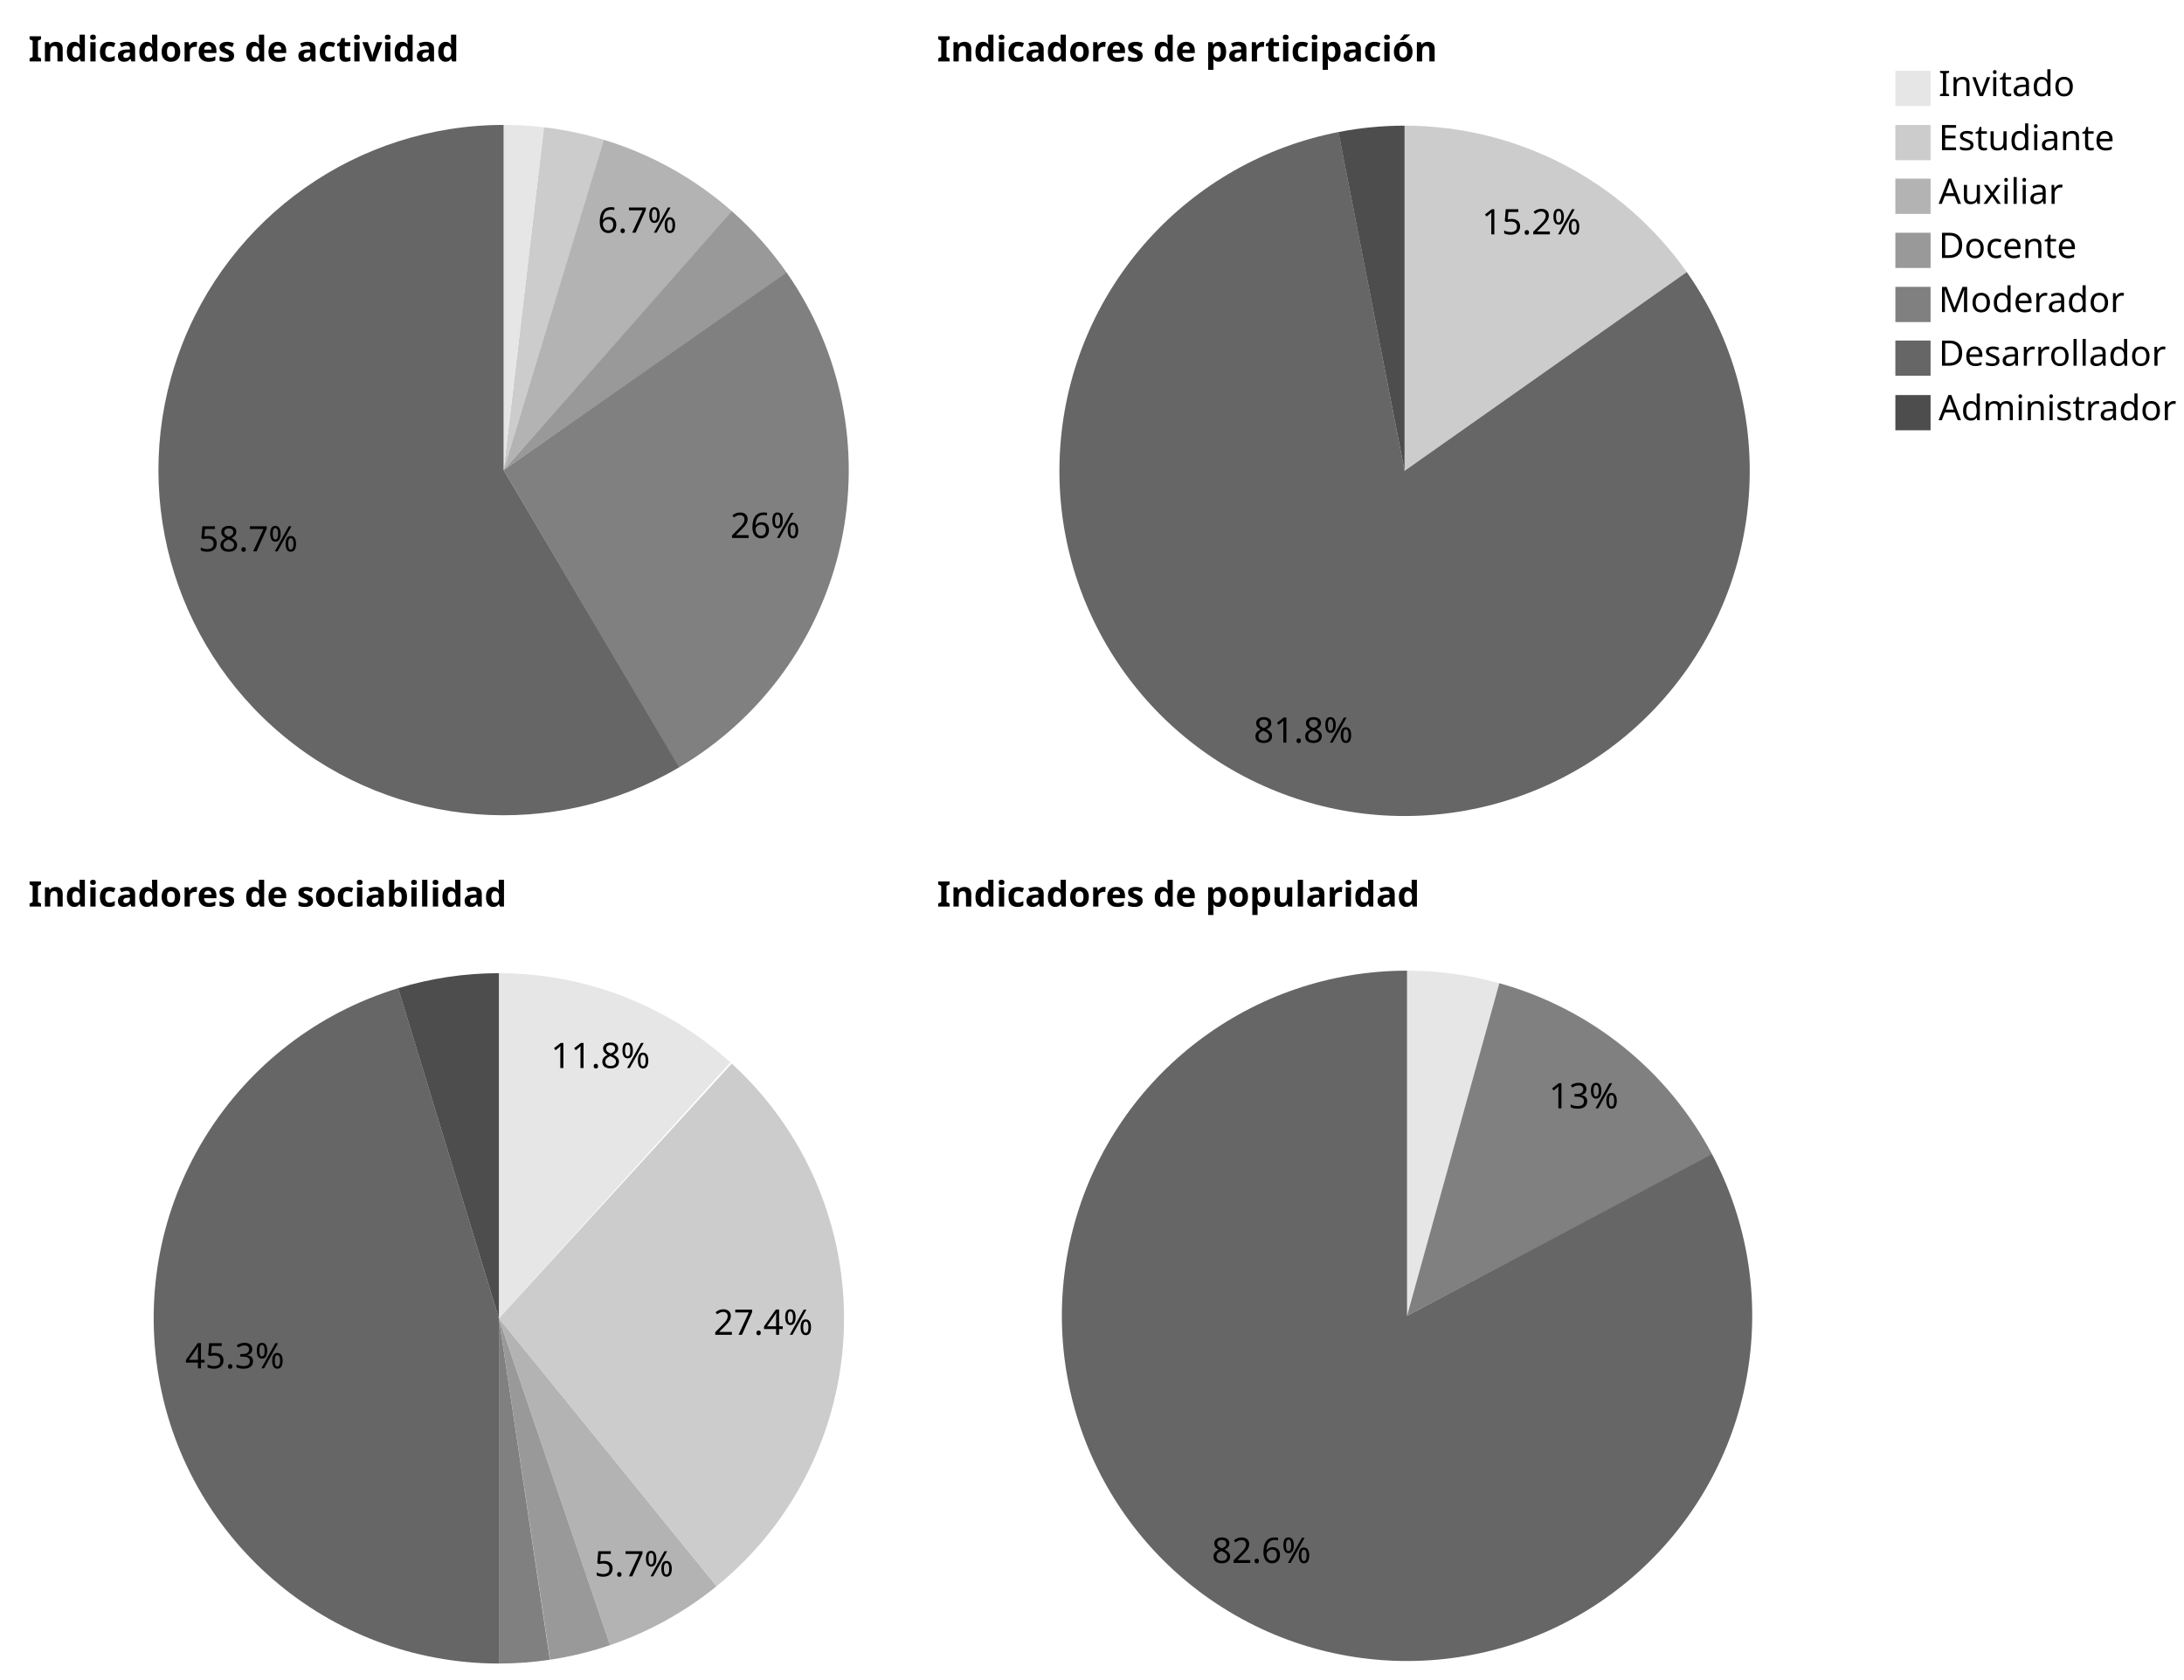
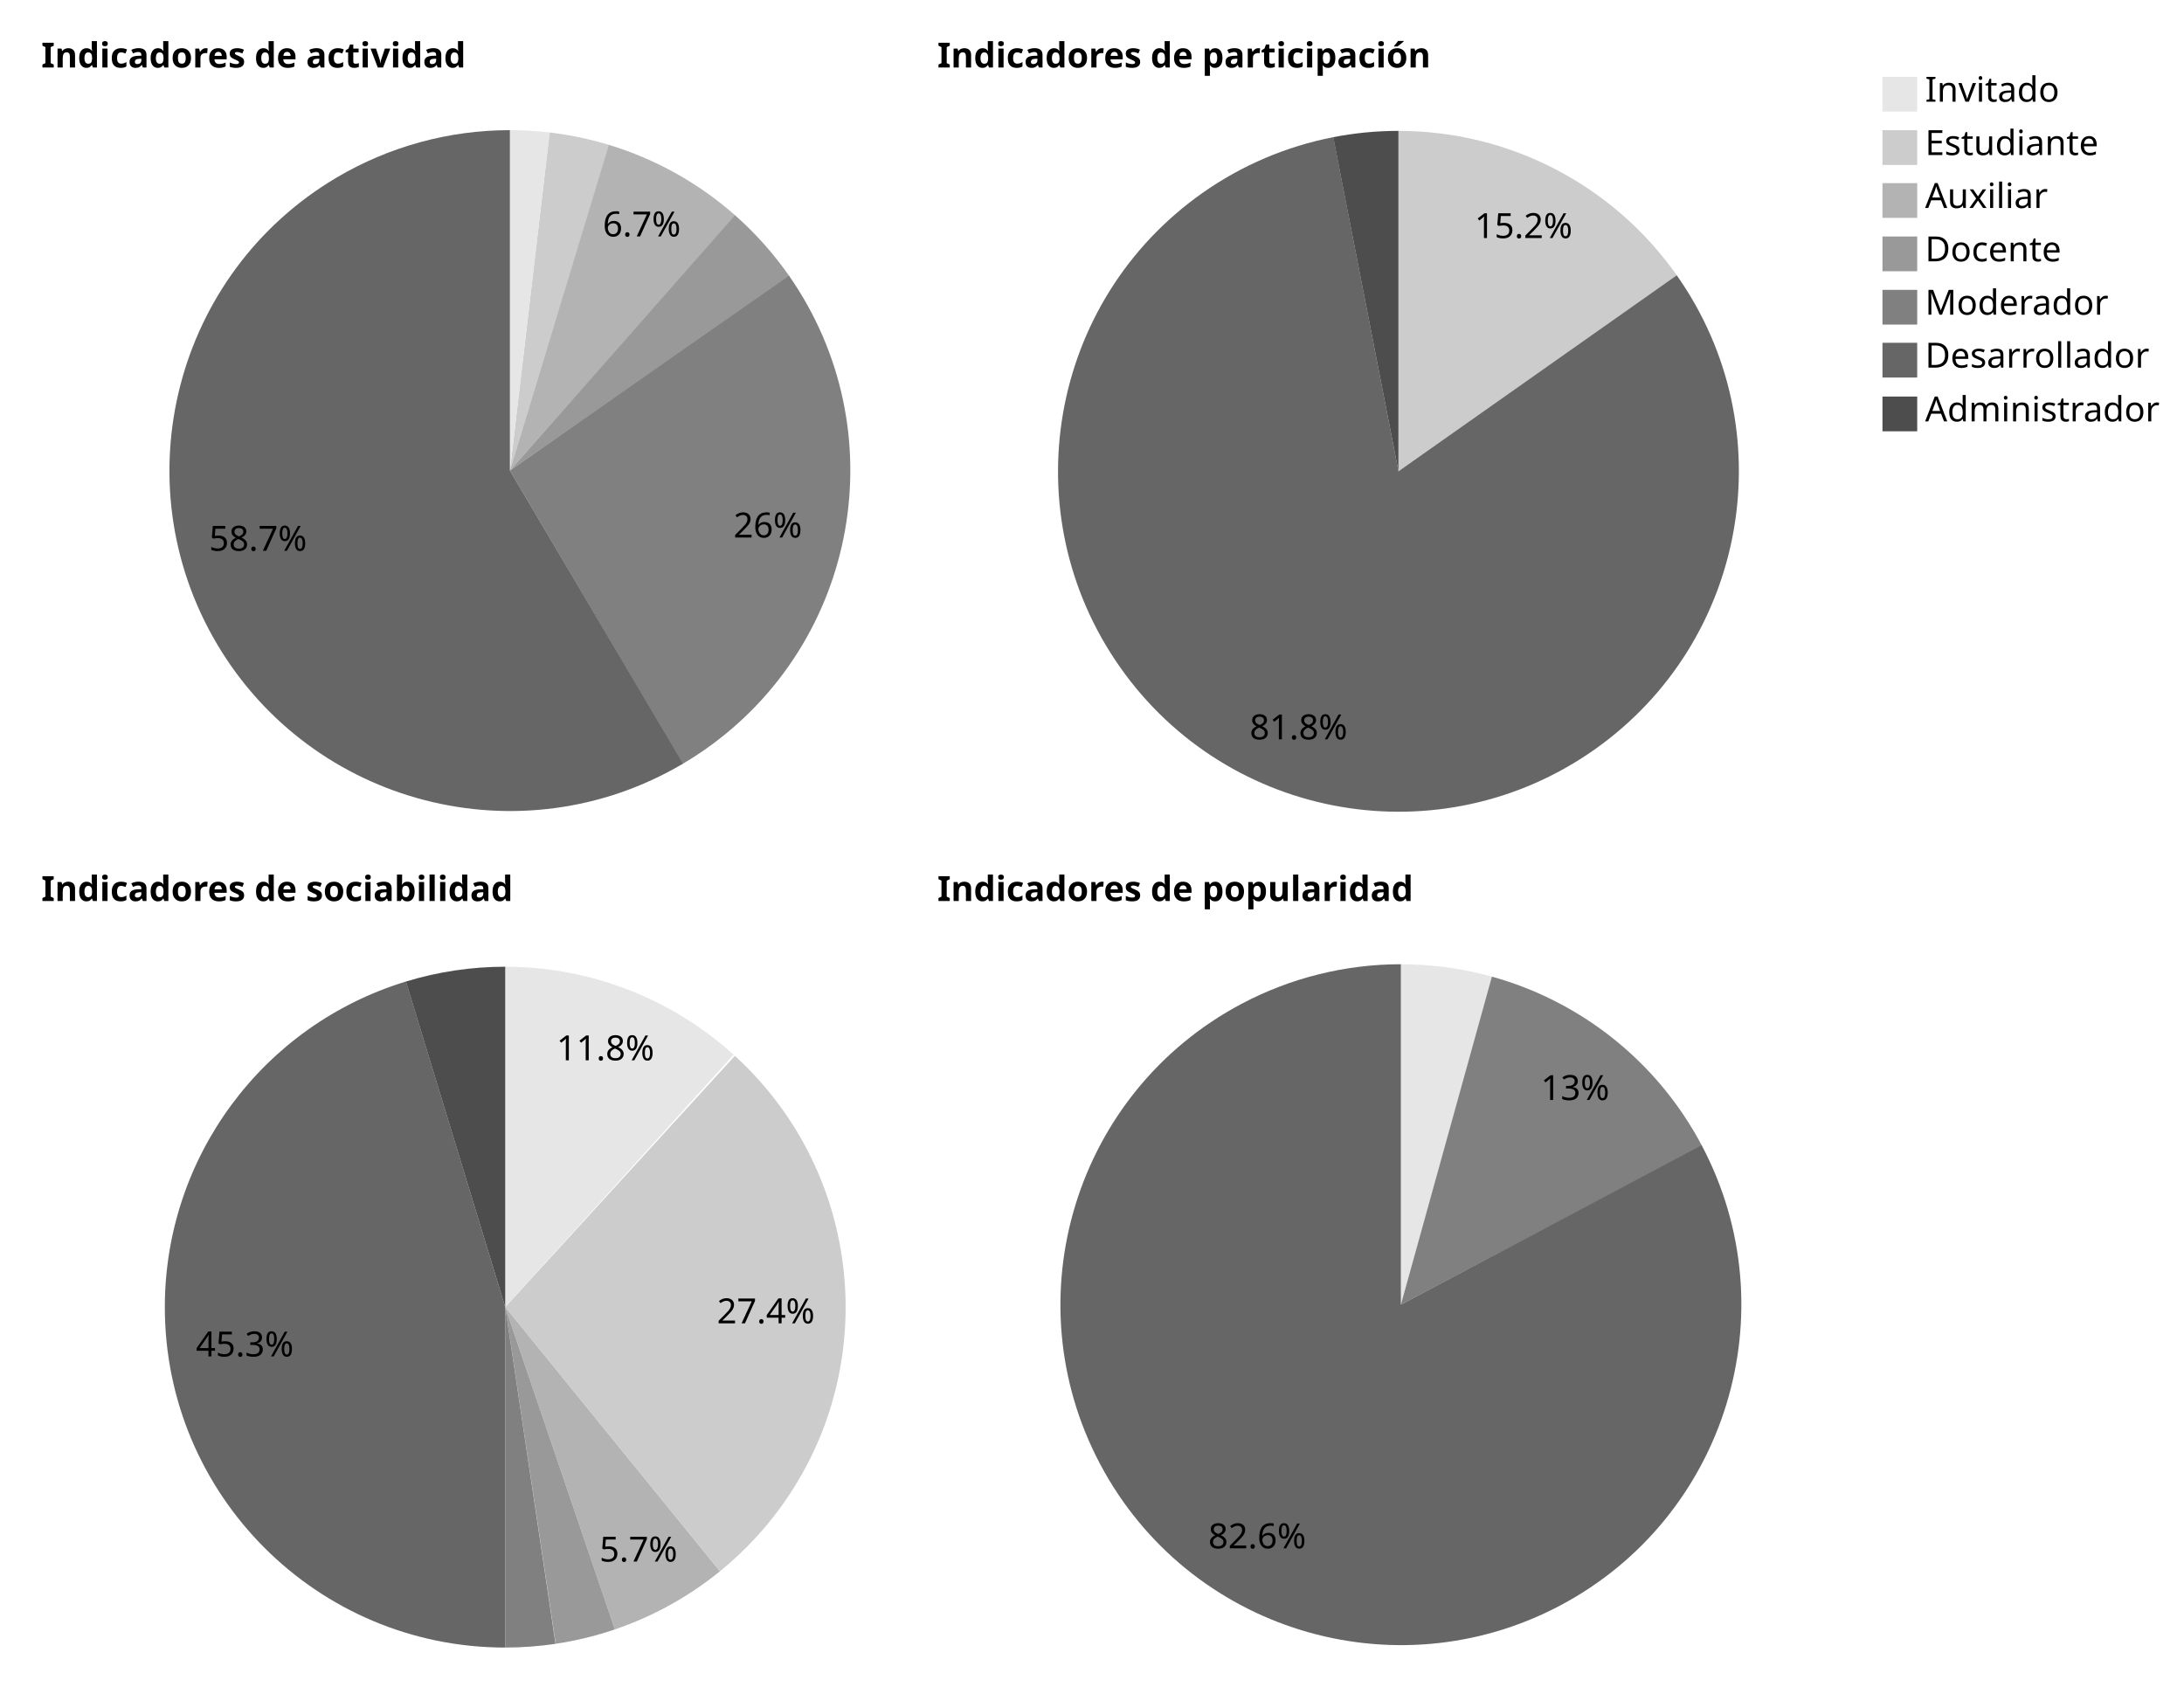
- <svg xmlns="http://www.w3.org/2000/svg" width="930" height="715" id="svg2" version="1.1">
+ <svg xmlns="http://www.w3.org/2000/svg" width="943" height="728" id="svg2" version="1.1">
  <defs id="defs4" />
-   <g id="layer2" style="display:inline" transform="translate(0,-335)">
-     <text id="text3883" y="361.152" x="12.122" style="font-size:15px;font-style:normal;font-variant:normal;font-weight:bold;font-stretch:normal;text-align:start;line-height:125%;letter-spacing:0px;word-spacing:0px;writing-mode:lr-tb;text-anchor:start;fill:#000000;fill-opacity:1;stroke:none;display:inline;font-family:Alte Haas Grotesk;-inkscape-font-specification:Alte Haas Grotesk Bold" xml:space="preserve">
-       <tspan y="361.152" x="12.122" id="tspan3885">Indicadores de actividad</tspan>
-     </text>
-     <text xml:space="preserve" style="font-size:15px;font-style:normal;font-variant:normal;font-weight:normal;font-stretch:normal;text-align:start;line-height:125%;letter-spacing:0px;word-spacing:0px;writing-mode:lr-tb;text-anchor:start;fill:#000000;fill-opacity:1;stroke:none;display:inline;font-family:Alte Haas Grotesk;-inkscape-font-specification:Alte Haas Grotesk" x="825.503" y="375.904" id="text3977">
-       <tspan id="tspan3979" x="825.503" y="375.904">Invitado</tspan>
-     </text>
-     <rect style="fill:#e6e6e6;fill-opacity:1;fill-rule:evenodd;stroke:none;display:inline" id="rect4005" width="15" height="15" x="807.09" y="365.178" />
-     <text id="text3262" y="398.939" x="825.503" style="font-size:15px;font-style:normal;font-variant:normal;font-weight:normal;font-stretch:normal;text-align:start;line-height:125%;letter-spacing:0px;word-spacing:0px;writing-mode:lr-tb;text-anchor:start;fill:#000000;fill-opacity:1;stroke:none;display:inline;font-family:Alte Haas Grotesk;-inkscape-font-specification:Alte Haas Grotesk" xml:space="preserve">
-       <tspan y="398.939" x="825.503" id="tspan3264">Estudiante</tspan>
-     </text>
-     <rect y="388.214" x="807.09" height="15" width="15" id="rect3266" style="fill:#cccccc;fill-opacity:1;fill-rule:evenodd;stroke:none;display:inline" />
-     <text xml:space="preserve" style="font-size:15px;font-style:normal;font-variant:normal;font-weight:normal;font-stretch:normal;text-align:start;line-height:125%;letter-spacing:0px;word-spacing:0px;writing-mode:lr-tb;text-anchor:start;fill:#000000;fill-opacity:1;stroke:none;display:inline;font-family:Alte Haas Grotesk;-inkscape-font-specification:Alte Haas Grotesk" x="825.503" y="421.796" id="text3268">
-       <tspan id="tspan3270" x="825.503" y="421.796">Auxiliar</tspan>
-     </text>
-     <rect style="fill:#b3b3b3;fill-opacity:1;fill-rule:evenodd;stroke:none;display:inline" id="rect3272" width="15" height="15" x="807.09" y="411.071" />
-     <text id="text3274" y="444.832" x="825.503" style="font-size:15px;font-style:normal;font-variant:normal;font-weight:normal;font-stretch:normal;text-align:start;line-height:125%;letter-spacing:0px;word-spacing:0px;writing-mode:lr-tb;text-anchor:start;fill:#000000;fill-opacity:1;stroke:none;display:inline;font-family:Alte Haas Grotesk;-inkscape-font-specification:Alte Haas Grotesk" xml:space="preserve">
-       <tspan y="444.832" x="825.503" id="tspan3276">Docente</tspan>
-     </text>
-     <rect y="434.107" x="807.09" height="15" width="15" id="rect3278" style="fill:#999999;fill-opacity:1;fill-rule:evenodd;stroke:none;display:inline" />
-     <text xml:space="preserve" style="font-size:15px;font-style:normal;font-variant:normal;font-weight:normal;font-stretch:normal;text-align:start;line-height:125%;letter-spacing:0px;word-spacing:0px;writing-mode:lr-tb;text-anchor:start;fill:#000000;fill-opacity:1;stroke:none;display:inline;font-family:Alte Haas Grotesk;-inkscape-font-specification:Alte Haas Grotesk" x="825.503" y="467.868" id="text3280">
-       <tspan id="tspan3282" x="825.503" y="467.868">Moderador</tspan>
-     </text>
-     <rect style="fill:#808080;fill-opacity:1;fill-rule:evenodd;stroke:none;display:inline" id="rect3284" width="15" height="15" x="807.09" y="457.143" />
-     <text id="text3286" y="490.725" x="825.503" style="font-size:15px;font-style:normal;font-variant:normal;font-weight:normal;font-stretch:normal;text-align:start;line-height:125%;letter-spacing:0px;word-spacing:0px;writing-mode:lr-tb;text-anchor:start;fill:#000000;fill-opacity:1;stroke:none;display:inline;font-family:Alte Haas Grotesk;-inkscape-font-specification:Alte Haas Grotesk" xml:space="preserve">
-       <tspan y="490.725" x="825.503" id="tspan3288">Desarrollador</tspan>
-     </text>
-     <rect y="480" x="807.09" height="15" width="15" id="rect3290" style="fill:#666666;fill-opacity:1;fill-rule:evenodd;stroke:none;display:inline" />
-     <text xml:space="preserve" style="font-size:15px;font-style:normal;font-variant:normal;font-weight:normal;font-stretch:normal;text-align:start;line-height:125%;letter-spacing:0px;word-spacing:0px;writing-mode:lr-tb;text-anchor:start;fill:#000000;fill-opacity:1;stroke:none;display:inline;font-family:Alte Haas Grotesk;-inkscape-font-specification:Alte Haas Grotesk" x="825.503" y="513.94" id="text3292">
-       <tspan id="tspan3294" x="825.503" y="513.94">Administrador</tspan>
-     </text>
-     <rect style="fill:#4d4d4d;fill-opacity:1;fill-rule:evenodd;stroke:none;display:inline" id="rect3296" width="15" height="15" x="807.09" y="503.214" />
-     <path transform="translate(-5.256358,703.9841)" d="M 316.841,83.886 A 146.977,146.977 0 0 1 310.423,306.409 L 217.688,192.38 z" id="path3317" style="fill:#cccccc;stroke:none" />
-     <path style="fill:#e6e6e6;stroke:none" id="path3319" d="m 217.688,45.403 a 146.977,146.977 0 0 1 98.603,37.983 L 217.688,192.38 z" transform="translate(-5.256358,703.9841)" />
-     <path transform="translate(-5.256358,703.9841)" d="m 310.396,306.431 a 146.977,146.977 0 0 1 -45.374,25.096 L 217.688,192.38 z" id="path3321" style="fill:#b3b3b3;stroke:none" />
-     <path style="fill:#999999;stroke:none" id="path3323" d="m 265.029,331.525 a 146.977,146.977 0 0 1 -25.538,6.207 L 217.688,192.38 z" transform="translate(-5.256358,703.9841)" />
-     <path transform="translate(-5.256358,703.9841)" d="m 239.407,337.744 a 146.977,146.977 0 0 1 -21.719,1.614 l 0,-146.977 z" id="path3325" style="fill:#808080;stroke:none" />
-     <path style="fill:#666666;stroke:none" id="path3327" d="M 217.688,339.358 A 146.977,146.977 0 0 1 174.837,51.789 l 42.851,140.592 z" transform="translate(-5.256358,703.9841)" />
-     <path transform="translate(-5.256358,703.9841)" d="m 174.81,51.797 a 146.977,146.977 0 0 1 42.878,-6.394 l 0,146.977 z" id="path3329" style="fill:#4d4d4d;stroke:none" />
-     <path style="fill:#cccccc;stroke:none" id="path3350" d="m 217.688,45.403 a 146.977,146.977 0 0 1 120.177,62.362 l -120.177,84.615 z" transform="translate(380.4158,343.1019)" />
-     <path transform="translate(380.4158,343.1019)" d="M 337.852,107.747 A 146.977,146.977 0 1 1 189.563,48.119 l 28.125,144.261 z" id="path3360" style="fill:#666666;stroke:none" />
-     <path style="fill:#4d4d4d;stroke:none" id="path3362" d="m 189.52,48.128 a 146.977,146.977 0 0 1 28.168,-2.724 l 0,146.977 z" transform="translate(380.4158,343.1019)" />
-     <path transform="translate(-3.241155,342.7889)" d="m 234.837,46.407 a 146.977,146.977 0 0 1 25.732,5.391 L 217.688,192.38 z" id="path3366" style="fill:#cccccc;stroke:none" />
-     <path style="fill:#e6e6e6;stroke:none" id="path3368" d="m 217.688,45.403 a 146.977,146.977 0 0 1 17.201,1.01 L 217.688,192.38 z" transform="translate(-3.241155,342.7889)" />
-     <path transform="translate(-3.241155,342.7889)" d="m 260.421,51.753 a 146.977,146.977 0 0 1 54.638,30.531 L 217.688,192.38 z" id="path3370" style="fill:#b3b3b3;stroke:none" />
-     <path style="fill:#999999;stroke:none" id="path3372" d="m 314.897,82.141 a 146.977,146.977 0 0 1 23.543,26.446 l -120.752,83.793 z" transform="translate(-3.241155,342.7889)" />
-     <path transform="translate(-3.241155,342.7889)" d="m 338.226,108.28 a 146.977,146.977 0 0 1 -45.88,210.704 L 217.688,192.38 z" id="path3374" style="fill:#808080;stroke:none" />
-     <path style="fill:#666666;stroke:none" id="path3376" d="M 292.46,318.917 A 146.977,146.977 0 1 1 217.688,45.403 l 0,146.977 z" transform="translate(-3.241155,342.7889)" />
-     <text id="text3454" y="569.787" x="84.568" style="font-size:15px;font-style:normal;font-variant:normal;font-weight:normal;font-stretch:normal;text-align:start;line-height:125%;letter-spacing:0px;word-spacing:0px;writing-mode:lr-tb;text-anchor:start;fill:#000000;fill-opacity:1;stroke:none;display:inline;font-family:Alte Haas Grotesk;-inkscape-font-specification:Alte Haas Grotesk" xml:space="preserve">
-       <tspan y="569.787" x="84.568" id="tspan3456">58.7%</tspan>
-     </text>
-     <text xml:space="preserve" style="font-size:15px;font-style:normal;font-variant:normal;font-weight:bold;font-stretch:normal;text-align:start;line-height:125%;letter-spacing:0px;word-spacing:0px;writing-mode:lr-tb;text-anchor:start;fill:#000000;fill-opacity:1;stroke:none;display:inline;font-family:Alte Haas Grotesk;-inkscape-font-specification:Alte Haas Grotesk Bold" x="399.01" y="361.152" id="text3179">
-       <tspan id="tspan3181" x="399.01" y="361.152">Indicadores de participación</tspan>
-     </text>
-     <text xml:space="preserve" style="font-size:15px;font-style:normal;font-variant:normal;font-weight:bold;font-stretch:normal;text-align:start;line-height:125%;letter-spacing:0px;word-spacing:0px;writing-mode:lr-tb;text-anchor:start;fill:#000000;fill-opacity:1;stroke:none;display:inline;font-family:Alte Haas Grotesk;-inkscape-font-specification:Alte Haas Grotesk Bold" x="12.122" y="721.019" id="text3183">
-       <tspan id="tspan3185" x="12.122" y="721.019">Indicadores de sociabilidad</tspan>
-     </text>
-     <text id="text3187" y="721.019" x="399.01" style="font-size:15px;font-style:normal;font-variant:normal;font-weight:bold;font-stretch:normal;text-align:start;line-height:125%;letter-spacing:0px;word-spacing:0px;writing-mode:lr-tb;text-anchor:start;fill:#000000;fill-opacity:1;stroke:none;display:inline;font-family:Alte Haas Grotesk;-inkscape-font-specification:Alte Haas Grotesk Bold" xml:space="preserve">
-       <tspan y="721.019" x="399.01" id="tspan3189">Indicadores de popularidad</tspan>
-     </text>
-     <path transform="translate(381.4693,702.9115)" d="m 217.688,45.403 a 146.977,146.977 0 0 1 39.39,5.377 L 217.688,192.38 z" id="path3193" style="fill:#e6e6e6;stroke:none" />
-     <path style="fill:#808080;stroke:none" id="path3199" d="m 256.987,50.755 a 146.977,146.977 0 0 1 90.674,73.002 l -129.973,68.624 z" transform="translate(381.4693,702.9115)" />
-     <path transform="translate(381.4693,702.9115)" d="M 347.548,123.542 A 146.977,146.977 0 1 1 217.688,45.403 l 5e-5,146.977 z" id="path3201" style="fill:#666666;stroke:none" />
-     <text xml:space="preserve" style="font-size:15px;font-style:normal;font-variant:normal;font-weight:normal;font-stretch:normal;text-align:start;line-height:125%;letter-spacing:0px;word-spacing:0px;writing-mode:lr-tb;text-anchor:start;fill:#000000;fill-opacity:1;stroke:none;display:inline;font-family:Alte Haas Grotesk;-inkscape-font-specification:Alte Haas Grotesk" x="254.568" y="434.073" id="text3207">
-       <tspan id="tspan3209" x="254.568" y="434.073">6.7%</tspan>
-     </text>
-     <text xml:space="preserve" style="font-size:15px;font-style:normal;font-variant:normal;font-weight:normal;font-stretch:normal;text-align:start;line-height:125%;letter-spacing:0px;word-spacing:0px;writing-mode:lr-tb;text-anchor:start;fill:#000000;fill-opacity:1;stroke:none;display:inline;font-family:Alte Haas Grotesk;-inkscape-font-specification:Alte Haas Grotesk" x="310.996" y="564.073" id="text3211">
-       <tspan id="tspan3213" x="310.996" y="564.073">26%</tspan>
-     </text>
-     <text id="text3215" y="434.787" x="630.996" style="font-size:15px;font-style:normal;font-variant:normal;font-weight:normal;font-stretch:normal;text-align:start;line-height:125%;letter-spacing:0px;word-spacing:0px;writing-mode:lr-tb;text-anchor:start;fill:#000000;fill-opacity:1;stroke:none;display:inline;font-family:Alte Haas Grotesk;-inkscape-font-specification:Alte Haas Grotesk" xml:space="preserve">
-       <tspan y="434.787" x="630.996" id="tspan3217">15.2%</tspan>
-     </text>
-     <text xml:space="preserve" style="font-size:15px;font-style:normal;font-variant:normal;font-weight:normal;font-stretch:normal;text-align:start;line-height:125%;letter-spacing:0px;word-spacing:0px;writing-mode:lr-tb;text-anchor:start;fill:#000000;fill-opacity:1;stroke:none;display:inline;font-family:Alte Haas Grotesk;-inkscape-font-specification:Alte Haas Grotesk" x="533.854" y="651.216" id="text3219">
-       <tspan id="tspan3221" x="533.854" y="651.216">81.8%</tspan>
-     </text>
-     <text id="text3223" y="789.787" x="234.568" style="font-size:15px;font-style:normal;font-variant:normal;font-weight:normal;font-stretch:normal;text-align:start;line-height:125%;letter-spacing:0px;word-spacing:0px;writing-mode:lr-tb;text-anchor:start;fill:#000000;fill-opacity:1;stroke:none;display:inline;font-family:Alte Haas Grotesk;-inkscape-font-specification:Alte Haas Grotesk" xml:space="preserve">
-       <tspan y="789.787" x="234.568" id="tspan3225">11.8%</tspan>
-     </text>
-     <text id="text3227" y="903.359" x="303.854" style="font-size:15px;font-style:normal;font-variant:normal;font-weight:normal;font-stretch:normal;text-align:start;line-height:125%;letter-spacing:0px;word-spacing:0px;writing-mode:lr-tb;text-anchor:start;fill:#000000;fill-opacity:1;stroke:none;display:inline;font-family:Alte Haas Grotesk;-inkscape-font-specification:Alte Haas Grotesk" xml:space="preserve">
-       <tspan y="903.359" x="303.854" id="tspan3229">27.4%</tspan>
-     </text>
-     <text xml:space="preserve" style="font-size:15px;font-style:normal;font-variant:normal;font-weight:normal;font-stretch:normal;text-align:start;line-height:125%;letter-spacing:0px;word-spacing:0px;writing-mode:lr-tb;text-anchor:start;fill:#000000;fill-opacity:1;stroke:none;display:inline;font-family:Alte Haas Grotesk;-inkscape-font-specification:Alte Haas Grotesk" x="253.139" y="1006.216" id="text3231">
-       <tspan id="tspan3233" x="253.139" y="1006.216">5.7%</tspan>
-     </text>
-     <text id="text3235" y="917.644" x="78.854" style="font-size:15px;font-style:normal;font-variant:normal;font-weight:normal;font-stretch:normal;text-align:start;line-height:125%;letter-spacing:0px;word-spacing:0px;writing-mode:lr-tb;text-anchor:start;fill:#000000;fill-opacity:1;stroke:none;display:inline;font-family:Alte Haas Grotesk;-inkscape-font-specification:Alte Haas Grotesk" xml:space="preserve">
-       <tspan y="917.644" x="78.854" id="tspan3237">45.3%</tspan>
-     </text>
-     <text xml:space="preserve" style="font-size:15px;font-style:normal;font-variant:normal;font-weight:normal;font-stretch:normal;text-align:start;line-height:125%;letter-spacing:0px;word-spacing:0px;writing-mode:lr-tb;text-anchor:start;fill:#000000;fill-opacity:1;stroke:none;display:inline;font-family:Alte Haas Grotesk;-inkscape-font-specification:Alte Haas Grotesk" x="659.568" y="806.93" id="text3239">
-       <tspan id="tspan3241" x="659.568" y="806.93">13%</tspan>
-     </text>
-     <text id="text3243" y="1000.501" x="515.997" style="font-size:15px;font-style:normal;font-variant:normal;font-weight:normal;font-stretch:normal;text-align:start;line-height:125%;letter-spacing:0px;word-spacing:0px;writing-mode:lr-tb;text-anchor:start;fill:#000000;fill-opacity:1;stroke:none;display:inline;font-family:Alte Haas Grotesk;-inkscape-font-specification:Alte Haas Grotesk" xml:space="preserve">
-       <tspan y="1000.501" x="515.997" id="tspan3245">82.6%</tspan>
-     </text>
+   <g id="layer2" style="display:inline" transform="translate(0,-322)">
+     <g id="g3054" transform="translate(5.714286,-10)">
+       <text xml:space="preserve" style="font-size:15px;font-style:normal;font-variant:normal;font-weight:bold;font-stretch:normal;text-align:start;line-height:125%;letter-spacing:0px;word-spacing:0px;writing-mode:lr-tb;text-anchor:start;fill:#000000;fill-opacity:1;stroke:none;display:inline;font-family:Alte Haas Grotesk;-inkscape-font-specification:Alte Haas Grotesk Bold" x="12.122" y="361.152" id="text3883">
+         <tspan id="tspan3885" x="12.122" y="361.152">Indicadores de actividad</tspan>
+       </text>
+       <text id="text3977" y="375.904" x="825.503" style="font-size:15px;font-style:normal;font-variant:normal;font-weight:normal;font-stretch:normal;text-align:start;line-height:125%;letter-spacing:0px;word-spacing:0px;writing-mode:lr-tb;text-anchor:start;fill:#000000;fill-opacity:1;stroke:none;display:inline;font-family:Alte Haas Grotesk;-inkscape-font-specification:Alte Haas Grotesk" xml:space="preserve">
+         <tspan y="375.904" x="825.503" id="tspan3979">Invitado</tspan>
+       </text>
+       <rect y="365.178" x="807.09" height="15" width="15" id="rect4005" style="fill:#e6e6e6;fill-opacity:1;fill-rule:evenodd;stroke:none;display:inline" />
+       <text xml:space="preserve" style="font-size:15px;font-style:normal;font-variant:normal;font-weight:normal;font-stretch:normal;text-align:start;line-height:125%;letter-spacing:0px;word-spacing:0px;writing-mode:lr-tb;text-anchor:start;fill:#000000;fill-opacity:1;stroke:none;display:inline;font-family:Alte Haas Grotesk;-inkscape-font-specification:Alte Haas Grotesk" x="825.503" y="398.939" id="text3262">
+         <tspan id="tspan3264" x="825.503" y="398.939">Estudiante</tspan>
+       </text>
+       <rect style="fill:#cccccc;fill-opacity:1;fill-rule:evenodd;stroke:none;display:inline" id="rect3266" width="15" height="15" x="807.09" y="388.214" />
+       <text id="text3268" y="421.796" x="825.503" style="font-size:15px;font-style:normal;font-variant:normal;font-weight:normal;font-stretch:normal;text-align:start;line-height:125%;letter-spacing:0px;word-spacing:0px;writing-mode:lr-tb;text-anchor:start;fill:#000000;fill-opacity:1;stroke:none;display:inline;font-family:Alte Haas Grotesk;-inkscape-font-specification:Alte Haas Grotesk" xml:space="preserve">
+         <tspan y="421.796" x="825.503" id="tspan3270">Auxiliar</tspan>
+       </text>
+       <rect y="411.071" x="807.09" height="15" width="15" id="rect3272" style="fill:#b3b3b3;fill-opacity:1;fill-rule:evenodd;stroke:none;display:inline" />
+       <text xml:space="preserve" style="font-size:15px;font-style:normal;font-variant:normal;font-weight:normal;font-stretch:normal;text-align:start;line-height:125%;letter-spacing:0px;word-spacing:0px;writing-mode:lr-tb;text-anchor:start;fill:#000000;fill-opacity:1;stroke:none;display:inline;font-family:Alte Haas Grotesk;-inkscape-font-specification:Alte Haas Grotesk" x="825.503" y="444.832" id="text3274">
+         <tspan id="tspan3276" x="825.503" y="444.832">Docente</tspan>
+       </text>
+       <rect style="fill:#999999;fill-opacity:1;fill-rule:evenodd;stroke:none;display:inline" id="rect3278" width="15" height="15" x="807.09" y="434.107" />
+       <text id="text3280" y="467.868" x="825.503" style="font-size:15px;font-style:normal;font-variant:normal;font-weight:normal;font-stretch:normal;text-align:start;line-height:125%;letter-spacing:0px;word-spacing:0px;writing-mode:lr-tb;text-anchor:start;fill:#000000;fill-opacity:1;stroke:none;display:inline;font-family:Alte Haas Grotesk;-inkscape-font-specification:Alte Haas Grotesk" xml:space="preserve">
+         <tspan y="467.868" x="825.503" id="tspan3282">Moderador</tspan>
+       </text>
+       <rect y="457.143" x="807.09" height="15" width="15" id="rect3284" style="fill:#808080;fill-opacity:1;fill-rule:evenodd;stroke:none;display:inline" />
+       <text xml:space="preserve" style="font-size:15px;font-style:normal;font-variant:normal;font-weight:normal;font-stretch:normal;text-align:start;line-height:125%;letter-spacing:0px;word-spacing:0px;writing-mode:lr-tb;text-anchor:start;fill:#000000;fill-opacity:1;stroke:none;display:inline;font-family:Alte Haas Grotesk;-inkscape-font-specification:Alte Haas Grotesk" x="825.503" y="490.725" id="text3286">
+         <tspan id="tspan3288" x="825.503" y="490.725">Desarrollador</tspan>
+       </text>
+       <rect style="fill:#666666;fill-opacity:1;fill-rule:evenodd;stroke:none;display:inline" id="rect3290" width="15" height="15" x="807.09" y="480" />
+       <text id="text3292" y="513.94" x="825.503" style="font-size:15px;font-style:normal;font-variant:normal;font-weight:normal;font-stretch:normal;text-align:start;line-height:125%;letter-spacing:0px;word-spacing:0px;writing-mode:lr-tb;text-anchor:start;fill:#000000;fill-opacity:1;stroke:none;display:inline;font-family:Alte Haas Grotesk;-inkscape-font-specification:Alte Haas Grotesk" xml:space="preserve">
+         <tspan y="513.94" x="825.503" id="tspan3294">Administrador</tspan>
+       </text>
+       <rect y="503.214" x="807.09" height="15" width="15" id="rect3296" style="fill:#4d4d4d;fill-opacity:1;fill-rule:evenodd;stroke:none;display:inline" />
+       <path style="fill:#cccccc;stroke:none" id="path3317" d="m 316.841,83.886 c 59.92,54.761 64.102,147.728 9.341,207.647 -4.88,5.34 -10.147,10.312 -15.759,14.875 L 217.688,192.38 z" transform="translate(-5.256358,703.9841)" />
+       <path transform="translate(-5.256358,703.9841)" d="m 217.688,45.403 c 36.44,10e-7 71.58,13.536 98.603,37.983 L 217.688,192.38 z" id="path3319" style="fill:#e6e6e6;stroke:none" />
+       <path style="fill:#b3b3b3;stroke:none" id="path3321" d="m 310.396,306.431 c -13.518,10.988 -28.882,19.486 -45.374,25.096 L 217.688,192.38 z" transform="translate(-5.256358,703.9841)" />
+       <path transform="translate(-5.256358,703.9841)" d="m 265.029,331.525 c -8.31,2.827 -16.857,4.905 -25.538,6.207 L 217.688,192.38 z" id="path3323" style="fill:#999999;stroke:none" />
+       <path style="fill:#808080;stroke:none" id="path3325" d="m 239.407,337.744 c -7.19,1.074 -14.449,1.614 -21.719,1.614 l 0,-146.977 z" transform="translate(-5.256358,703.9841)" />
+       <path transform="translate(-5.256358,703.9841)" d="m 217.688,339.358 c -81.173,0 -146.977,-65.804 -146.977,-146.977 -2e-6,-64.668 42.268,-121.738 104.126,-140.592 l 42.851,140.592 z" id="path3327" style="fill:#666666;stroke:none" />
+       <path style="fill:#4d4d4d;stroke:none" id="path3329" d="m 174.81,51.797 c 13.898,-4.239 28.348,-6.394 42.878,-6.394 l 0,146.977 z" transform="translate(-5.256358,703.9841)" />
+       <path transform="translate(380.4158,343.1019)" d="m 217.688,45.403 c 47.819,10e-7 92.648,23.263 120.177,62.362 l -120.177,84.615 z" id="path3350" style="fill:#cccccc;stroke:none" />
+       <path style="fill:#666666;stroke:none" id="path3360" d="M 337.852,107.747 C 384.594,174.112 368.686,265.803 302.321,312.545 235.956,359.287 144.265,343.379 97.524,277.014 50.782,210.649 66.689,118.958 133.054,72.216 149.983,60.293 169.24,52.081 189.563,48.119 l 28.125,144.261 z" transform="translate(380.4158,343.1019)" />
+       <path transform="translate(380.4158,343.1019)" d="m 189.52,48.128 c 9.28,-1.812 18.713,-2.724 28.168,-2.724 l 0,146.977 z" id="path3362" style="fill:#4d4d4d;stroke:none" />
+       <path style="fill:#cccccc;stroke:none" id="path3366" d="m 234.837,46.407 c 8.721,1.025 17.333,2.829 25.732,5.391 L 217.688,192.38 z" transform="translate(-3.241155,342.7889)" />
+       <path transform="translate(-3.241155,342.7889)" d="m 217.688,45.403 c 5.748,0 11.492,0.337 17.201,1.01 L 217.688,192.38 z" id="path3368" style="fill:#e6e6e6;stroke:none" />
+       <path style="fill:#b3b3b3;stroke:none" id="path3370" d="m 260.421,51.753 c 20.193,6.136 38.828,16.549 54.638,30.531 L 217.688,192.38 z" transform="translate(-3.241155,342.7889)" />
+       <path transform="translate(-3.241155,342.7889)" d="m 314.897,82.141 c 8.885,7.834 16.789,16.714 23.543,26.446 l -120.752,83.793 z" id="path3372" style="fill:#999999;stroke:none" />
+       <path style="fill:#808080;stroke:none" id="path3374" d="m 338.226,108.28 c 46.447,66.571 30.134,158.191 -36.437,204.638 -3.069,2.141 -6.219,4.165 -9.443,6.066 L 217.688,192.38 z" transform="translate(-3.241155,342.7889)" />
+       <path transform="translate(-3.241155,342.7889)" d="M 292.46,318.917 C 222.576,360.212 132.448,337.037 91.152,267.153 49.856,197.269 73.031,107.14 142.915,65.844 165.561,52.463 191.384,45.403 217.688,45.403 l 0,146.977 z" id="path3376" style="fill:#666666;stroke:none" />
+       <text xml:space="preserve" style="font-size:15px;font-style:normal;font-variant:normal;font-weight:normal;font-stretch:normal;text-align:start;line-height:125%;letter-spacing:0px;word-spacing:0px;writing-mode:lr-tb;text-anchor:start;fill:#000000;fill-opacity:1;stroke:none;display:inline;font-family:Alte Haas Grotesk;-inkscape-font-specification:Alte Haas Grotesk" x="84.568" y="569.787" id="text3454">
+         <tspan id="tspan3456" x="84.568" y="569.787">58.7%</tspan>
+       </text>
+       <text id="text3179" y="361.152" x="399.01" style="font-size:15px;font-style:normal;font-variant:normal;font-weight:bold;font-stretch:normal;text-align:start;line-height:125%;letter-spacing:0px;word-spacing:0px;writing-mode:lr-tb;text-anchor:start;fill:#000000;fill-opacity:1;stroke:none;display:inline;font-family:Alte Haas Grotesk;-inkscape-font-specification:Alte Haas Grotesk Bold" xml:space="preserve">
+         <tspan y="361.152" x="399.01" id="tspan3181">Indicadores de participación</tspan>
+       </text>
+       <text id="text3183" y="721.019" x="12.122" style="font-size:15px;font-style:normal;font-variant:normal;font-weight:bold;font-stretch:normal;text-align:start;line-height:125%;letter-spacing:0px;word-spacing:0px;writing-mode:lr-tb;text-anchor:start;fill:#000000;fill-opacity:1;stroke:none;display:inline;font-family:Alte Haas Grotesk;-inkscape-font-specification:Alte Haas Grotesk Bold" xml:space="preserve">
+         <tspan y="721.019" x="12.122" id="tspan3185">Indicadores de sociabilidad</tspan>
+       </text>
+       <text xml:space="preserve" style="font-size:15px;font-style:normal;font-variant:normal;font-weight:bold;font-stretch:normal;text-align:start;line-height:125%;letter-spacing:0px;word-spacing:0px;writing-mode:lr-tb;text-anchor:start;fill:#000000;fill-opacity:1;stroke:none;display:inline;font-family:Alte Haas Grotesk;-inkscape-font-specification:Alte Haas Grotesk Bold" x="399.01" y="721.019" id="text3187">
+         <tspan id="tspan3189" x="399.01" y="721.019">Indicadores de popularidad</tspan>
+       </text>
+       <path style="fill:#e6e6e6;stroke:none" id="path3193" d="m 217.688,45.403 c 13.313,0 26.564,1.809 39.39,5.377 L 217.688,192.38 z" transform="translate(381.4693,702.9115)" />
+       <path transform="translate(381.4693,702.9115)" d="m 256.987,50.755 c 38.984,10.818 71.785,37.226 90.674,73.002 l -129.973,68.624 z" id="path3199" style="fill:#808080;stroke:none" />
+       <path style="fill:#666666;stroke:none" id="path3201" d="M 347.548,123.542 C 385.566,195.261 358.246,284.222 286.527,322.24 214.807,360.259 125.847,332.939 87.828,261.219 49.81,189.5 77.13,100.539 148.849,62.521 170.054,51.28 193.688,45.403 217.688,45.403 l 5e-5,146.977 z" transform="translate(381.4693,702.9115)" />
+       <text id="text3207" y="434.073" x="254.568" style="font-size:15px;font-style:normal;font-variant:normal;font-weight:normal;font-stretch:normal;text-align:start;line-height:125%;letter-spacing:0px;word-spacing:0px;writing-mode:lr-tb;text-anchor:start;fill:#000000;fill-opacity:1;stroke:none;display:inline;font-family:Alte Haas Grotesk;-inkscape-font-specification:Alte Haas Grotesk" xml:space="preserve">
+         <tspan y="434.073" x="254.568" id="tspan3209">6.7%</tspan>
+       </text>
+       <text id="text3211" y="564.073" x="310.996" style="font-size:15px;font-style:normal;font-variant:normal;font-weight:normal;font-stretch:normal;text-align:start;line-height:125%;letter-spacing:0px;word-spacing:0px;writing-mode:lr-tb;text-anchor:start;fill:#000000;fill-opacity:1;stroke:none;display:inline;font-family:Alte Haas Grotesk;-inkscape-font-specification:Alte Haas Grotesk" xml:space="preserve">
+         <tspan y="564.073" x="310.996" id="tspan3213">26%</tspan>
+       </text>
+       <text xml:space="preserve" style="font-size:15px;font-style:normal;font-variant:normal;font-weight:normal;font-stretch:normal;text-align:start;line-height:125%;letter-spacing:0px;word-spacing:0px;writing-mode:lr-tb;text-anchor:start;fill:#000000;fill-opacity:1;stroke:none;display:inline;font-family:Alte Haas Grotesk;-inkscape-font-specification:Alte Haas Grotesk" x="630.996" y="434.787" id="text3215">
+         <tspan id="tspan3217" x="630.996" y="434.787">15.2%</tspan>
+       </text>
+       <text id="text3219" y="651.216" x="533.854" style="font-size:15px;font-style:normal;font-variant:normal;font-weight:normal;font-stretch:normal;text-align:start;line-height:125%;letter-spacing:0px;word-spacing:0px;writing-mode:lr-tb;text-anchor:start;fill:#000000;fill-opacity:1;stroke:none;display:inline;font-family:Alte Haas Grotesk;-inkscape-font-specification:Alte Haas Grotesk" xml:space="preserve">
+         <tspan y="651.216" x="533.854" id="tspan3221">81.8%</tspan>
+       </text>
+       <text xml:space="preserve" style="font-size:15px;font-style:normal;font-variant:normal;font-weight:normal;font-stretch:normal;text-align:start;line-height:125%;letter-spacing:0px;word-spacing:0px;writing-mode:lr-tb;text-anchor:start;fill:#000000;fill-opacity:1;stroke:none;display:inline;font-family:Alte Haas Grotesk;-inkscape-font-specification:Alte Haas Grotesk" x="234.568" y="789.787" id="text3223">
+         <tspan id="tspan3225" x="234.568" y="789.787">11.8%</tspan>
+       </text>
+       <text xml:space="preserve" style="font-size:15px;font-style:normal;font-variant:normal;font-weight:normal;font-stretch:normal;text-align:start;line-height:125%;letter-spacing:0px;word-spacing:0px;writing-mode:lr-tb;text-anchor:start;fill:#000000;fill-opacity:1;stroke:none;display:inline;font-family:Alte Haas Grotesk;-inkscape-font-specification:Alte Haas Grotesk" x="303.854" y="903.359" id="text3227">
+         <tspan id="tspan3229" x="303.854" y="903.359">27.4%</tspan>
+       </text>
+       <text id="text3231" y="1006.216" x="253.139" style="font-size:15px;font-style:normal;font-variant:normal;font-weight:normal;font-stretch:normal;text-align:start;line-height:125%;letter-spacing:0px;word-spacing:0px;writing-mode:lr-tb;text-anchor:start;fill:#000000;fill-opacity:1;stroke:none;display:inline;font-family:Alte Haas Grotesk;-inkscape-font-specification:Alte Haas Grotesk" xml:space="preserve">
+         <tspan y="1006.216" x="253.139" id="tspan3233">5.7%</tspan>
+       </text>
+       <text xml:space="preserve" style="font-size:15px;font-style:normal;font-variant:normal;font-weight:normal;font-stretch:normal;text-align:start;line-height:125%;letter-spacing:0px;word-spacing:0px;writing-mode:lr-tb;text-anchor:start;fill:#000000;fill-opacity:1;stroke:none;display:inline;font-family:Alte Haas Grotesk;-inkscape-font-specification:Alte Haas Grotesk" x="78.854" y="917.644" id="text3235">
+         <tspan id="tspan3237" x="78.854" y="917.644">45.3%</tspan>
+       </text>
+       <text id="text3239" y="806.93" x="659.568" style="font-size:15px;font-style:normal;font-variant:normal;font-weight:normal;font-stretch:normal;text-align:start;line-height:125%;letter-spacing:0px;word-spacing:0px;writing-mode:lr-tb;text-anchor:start;fill:#000000;fill-opacity:1;stroke:none;display:inline;font-family:Alte Haas Grotesk;-inkscape-font-specification:Alte Haas Grotesk" xml:space="preserve">
+         <tspan y="806.93" x="659.568" id="tspan3241">13%</tspan>
+       </text>
+       <text xml:space="preserve" style="font-size:15px;font-style:normal;font-variant:normal;font-weight:normal;font-stretch:normal;text-align:start;line-height:125%;letter-spacing:0px;word-spacing:0px;writing-mode:lr-tb;text-anchor:start;fill:#000000;fill-opacity:1;stroke:none;display:inline;font-family:Alte Haas Grotesk;-inkscape-font-specification:Alte Haas Grotesk" x="515.997" y="1000.501" id="text3243">
+         <tspan id="tspan3245" x="515.997" y="1000.501">82.6%</tspan>
+       </text>
+     </g>
  </g>
</svg>
